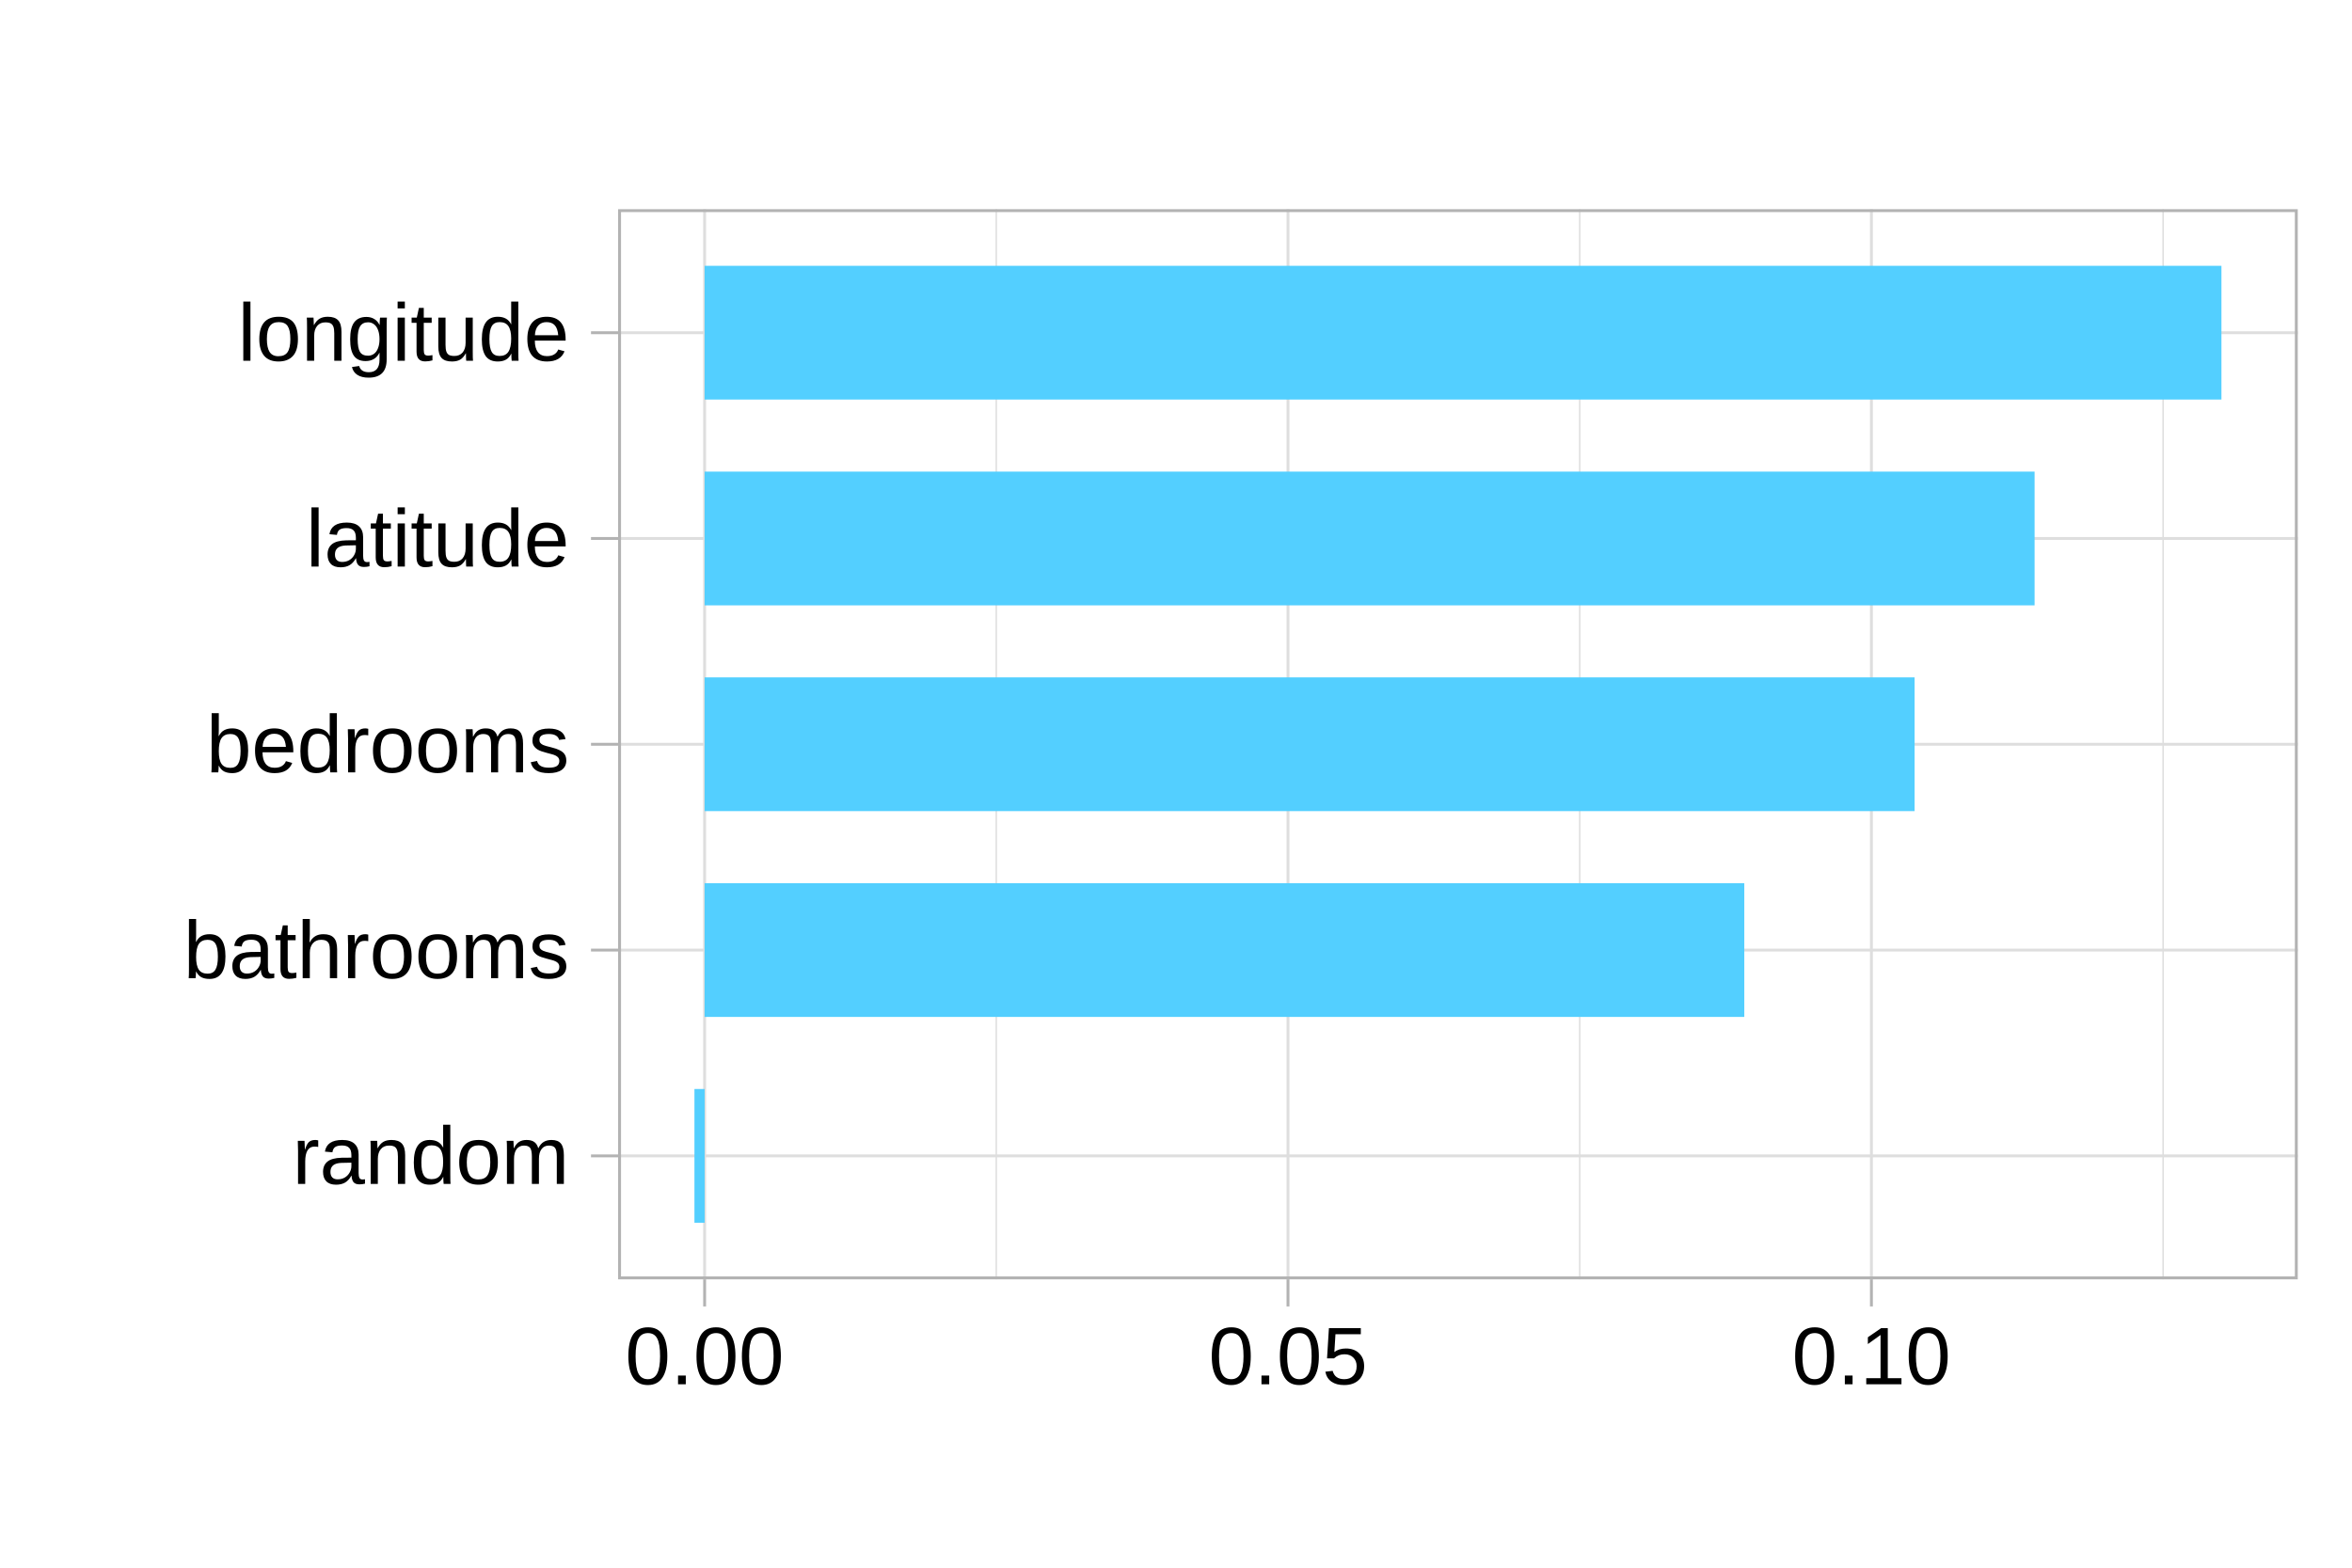
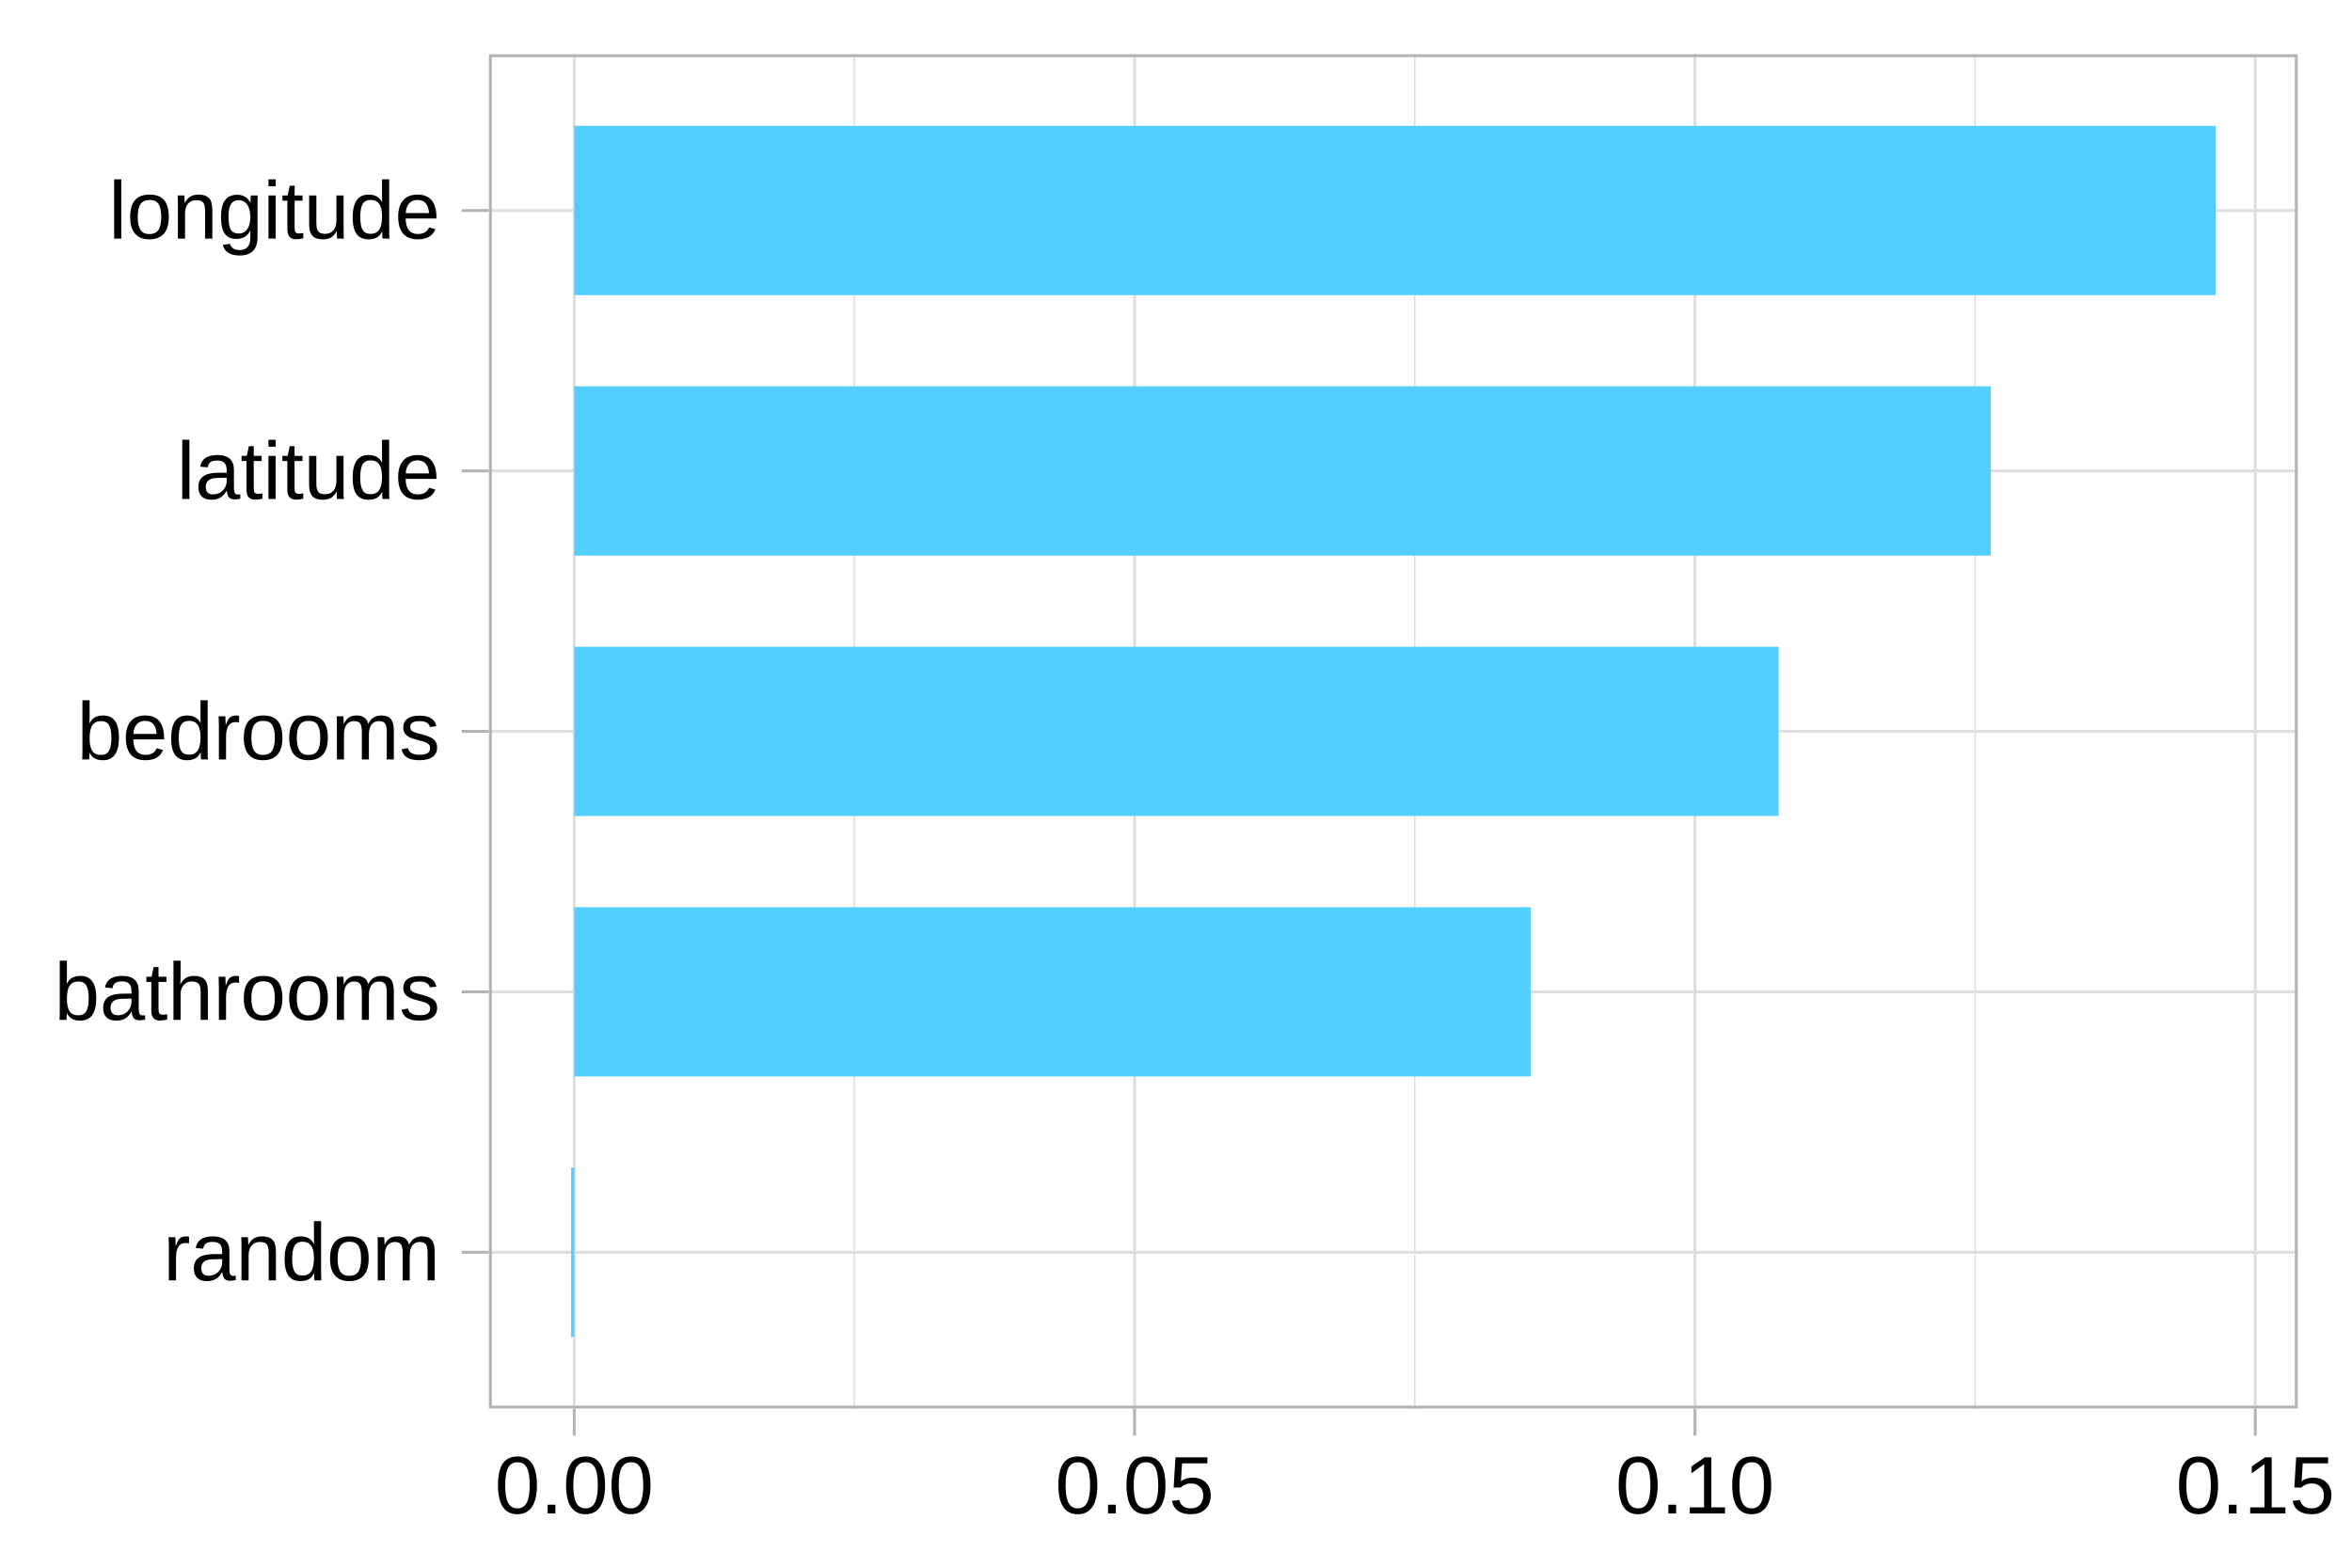
<svg xmlns="http://www.w3.org/2000/svg" viewBox="0 0 432.00 288.00">
  <defs>
    <style type="text/css">
    line, polyline, path, rect, circle {
      fill: none;
      stroke: #000000;
      stroke-linecap: round;
      stroke-linejoin: round;
      stroke-miterlimit: 10.00;
    }
  </style>
  </defs>
  <rect width="100%" height="100%" style="stroke: none; fill: #FFFFFF;" />
  <rect x="-0.00" y="0.00" width="432.00" height="288.00" style="stroke-width: 1.07; stroke: #FFFFFF; fill: #FFFFFF;" />
  <defs>
-     <clipPath id="cpMTEzLjUyNnw0MjIuMDM3fDIzNS4wM3wzOC40MzM0">
-       <rect x="113.53" y="38.43" width="308.51" height="196.60" />
+     <clipPath id="cpODkuNzk4Mnw0MjIuMDM3fDI1OC43NTh8OS45NjI2NA==">
+       <rect x="89.80" y="9.96" width="332.24" height="248.80" />
    </clipPath>
  </defs>
-   <rect x="113.53" y="38.43" width="308.51" height="196.60" style="stroke-width: 1.07; stroke: none; fill: #FFFFFF;" clip-path="url(#cpMTEzLjUyNnw0MjIuMDM3fDIzNS4wM3wzOC40MzM0)" />
-   <polyline points="182.99,235.03 182.99,38.43 " style="stroke-width: 0.27; stroke: #DEDEDE; stroke-linecap: butt;" clip-path="url(#cpMTEzLjUyNnw0MjIuMDM3fDIzNS4wM3wzOC40MzM0)" />
-   <polyline points="290.15,235.03 290.15,38.43 " style="stroke-width: 0.27; stroke: #DEDEDE; stroke-linecap: butt;" clip-path="url(#cpMTEzLjUyNnw0MjIuMDM3fDIzNS4wM3wzOC40MzM0)" />
-   <polyline points="397.31,235.03 397.31,38.43 " style="stroke-width: 0.27; stroke: #DEDEDE; stroke-linecap: butt;" clip-path="url(#cpMTEzLjUyNnw0MjIuMDM3fDIzNS4wM3wzOC40MzM0)" />
-   <polyline points="113.53,212.35 422.04,212.35 " style="stroke-width: 0.53; stroke: #DEDEDE; stroke-linecap: butt;" clip-path="url(#cpMTEzLjUyNnw0MjIuMDM3fDIzNS4wM3wzOC40MzM0)" />
-   <polyline points="113.53,174.54 422.04,174.54 " style="stroke-width: 0.53; stroke: #DEDEDE; stroke-linecap: butt;" clip-path="url(#cpMTEzLjUyNnw0MjIuMDM3fDIzNS4wM3wzOC40MzM0)" />
-   <polyline points="113.53,136.73 422.04,136.73 " style="stroke-width: 0.53; stroke: #DEDEDE; stroke-linecap: butt;" clip-path="url(#cpMTEzLjUyNnw0MjIuMDM3fDIzNS4wM3wzOC40MzM0)" />
-   <polyline points="113.53,98.92 422.04,98.92 " style="stroke-width: 0.53; stroke: #DEDEDE; stroke-linecap: butt;" clip-path="url(#cpMTEzLjUyNnw0MjIuMDM3fDIzNS4wM3wzOC40MzM0)" />
-   <polyline points="113.53,61.12 422.04,61.12 " style="stroke-width: 0.53; stroke: #DEDEDE; stroke-linecap: butt;" clip-path="url(#cpMTEzLjUyNnw0MjIuMDM3fDIzNS4wM3wzOC40MzM0)" />
-   <polyline points="129.42,235.03 129.42,38.43 " style="stroke-width: 0.53; stroke: #DEDEDE; stroke-linecap: butt;" clip-path="url(#cpMTEzLjUyNnw0MjIuMDM3fDIzNS4wM3wzOC40MzM0)" />
-   <polyline points="236.57,235.03 236.57,38.43 " style="stroke-width: 0.53; stroke: #DEDEDE; stroke-linecap: butt;" clip-path="url(#cpMTEzLjUyNnw0MjIuMDM3fDIzNS4wM3wzOC40MzM0)" />
-   <polyline points="343.73,235.03 343.73,38.43 " style="stroke-width: 0.53; stroke: #DEDEDE; stroke-linecap: butt;" clip-path="url(#cpMTEzLjUyNnw0MjIuMDM3fDIzNS4wM3wzOC40MzM0)" />
-   <rect x="127.55" y="200.06" width="1.87" height="24.57" style="stroke-width: 1.07; stroke: none; stroke-linecap: butt; fill: #53CFFF;" clip-path="url(#cpMTEzLjUyNnw0MjIuMDM3fDIzNS4wM3wzOC40MzM0)" />
-   <rect x="129.42" y="162.25" width="190.96" height="24.57" style="stroke-width: 1.07; stroke: none; stroke-linecap: butt; fill: #53CFFF;" clip-path="url(#cpMTEzLjUyNnw0MjIuMDM3fDIzNS4wM3wzOC40MzM0)" />
-   <rect x="129.42" y="124.44" width="222.24" height="24.57" style="stroke-width: 1.07; stroke: none; stroke-linecap: butt; fill: #53CFFF;" clip-path="url(#cpMTEzLjUyNnw0MjIuMDM3fDIzNS4wM3wzOC40MzM0)" />
-   <rect x="129.42" y="86.64" width="244.28" height="24.57" style="stroke-width: 1.07; stroke: none; stroke-linecap: butt; fill: #53CFFF;" clip-path="url(#cpMTEzLjUyNnw0MjIuMDM3fDIzNS4wM3wzOC40MzM0)" />
-   <rect x="129.42" y="48.83" width="278.60" height="24.57" style="stroke-width: 1.07; stroke: none; stroke-linecap: butt; fill: #53CFFF;" clip-path="url(#cpMTEzLjUyNnw0MjIuMDM3fDIzNS4wM3wzOC40MzM0)" />
-   <rect x="113.53" y="38.43" width="308.51" height="196.60" style="stroke-width: 1.07; stroke: #B3B3B3;" clip-path="url(#cpMTEzLjUyNnw0MjIuMDM3fDIzNS4wM3wzOC40MzM0)" />
+   <rect x="89.80" y="9.96" width="332.24" height="248.80" style="stroke-width: 1.07; stroke: none; fill: #FFFFFF;" clip-path="url(#cpODkuNzk4Mnw0MjIuMDM3fDI1OC43NTh8OS45NjI2NA==)" />
+   <polyline points="156.93,258.76 156.93,9.96 " style="stroke-width: 0.27; stroke: #DEDEDE; stroke-linecap: butt;" clip-path="url(#cpODkuNzk4Mnw0MjIuMDM3fDI1OC43NTh8OS45NjI2NA==)" />
+   <polyline points="259.86,258.76 259.86,9.96 " style="stroke-width: 0.27; stroke: #DEDEDE; stroke-linecap: butt;" clip-path="url(#cpODkuNzk4Mnw0MjIuMDM3fDI1OC43NTh8OS45NjI2NA==)" />
+   <polyline points="362.78,258.76 362.78,9.96 " style="stroke-width: 0.27; stroke: #DEDEDE; stroke-linecap: butt;" clip-path="url(#cpODkuNzk4Mnw0MjIuMDM3fDI1OC43NTh8OS45NjI2NA==)" />
+   <polyline points="89.80,230.05 422.04,230.05 " style="stroke-width: 0.53; stroke: #DEDEDE; stroke-linecap: butt;" clip-path="url(#cpODkuNzk4Mnw0MjIuMDM3fDI1OC43NTh8OS45NjI2NA==)" />
+   <polyline points="89.80,182.21 422.04,182.21 " style="stroke-width: 0.53; stroke: #DEDEDE; stroke-linecap: butt;" clip-path="url(#cpODkuNzk4Mnw0MjIuMDM3fDI1OC43NTh8OS45NjI2NA==)" />
+   <polyline points="89.80,134.36 422.04,134.36 " style="stroke-width: 0.53; stroke: #DEDEDE; stroke-linecap: butt;" clip-path="url(#cpODkuNzk4Mnw0MjIuMDM3fDI1OC43NTh8OS45NjI2NA==)" />
+   <polyline points="89.80,86.52 422.04,86.52 " style="stroke-width: 0.53; stroke: #DEDEDE; stroke-linecap: butt;" clip-path="url(#cpODkuNzk4Mnw0MjIuMDM3fDI1OC43NTh8OS45NjI2NA==)" />
+   <polyline points="89.80,38.67 422.04,38.67 " style="stroke-width: 0.53; stroke: #DEDEDE; stroke-linecap: butt;" clip-path="url(#cpODkuNzk4Mnw0MjIuMDM3fDI1OC43NTh8OS45NjI2NA==)" />
+   <polyline points="105.47,258.76 105.47,9.96 " style="stroke-width: 0.53; stroke: #DEDEDE; stroke-linecap: butt;" clip-path="url(#cpODkuNzk4Mnw0MjIuMDM3fDI1OC43NTh8OS45NjI2NA==)" />
+   <polyline points="208.39,258.76 208.39,9.96 " style="stroke-width: 0.53; stroke: #DEDEDE; stroke-linecap: butt;" clip-path="url(#cpODkuNzk4Mnw0MjIuMDM3fDI1OC43NTh8OS45NjI2NA==)" />
+   <polyline points="311.32,258.76 311.32,9.96 " style="stroke-width: 0.53; stroke: #DEDEDE; stroke-linecap: butt;" clip-path="url(#cpODkuNzk4Mnw0MjIuMDM3fDI1OC43NTh8OS45NjI2NA==)" />
+   <polyline points="414.24,258.76 414.24,9.96 " style="stroke-width: 0.53; stroke: #DEDEDE; stroke-linecap: butt;" clip-path="url(#cpODkuNzk4Mnw0MjIuMDM3fDI1OC43NTh8OS45NjI2NA==)" />
+   <rect x="104.90" y="214.50" width="0.57" height="31.10" style="stroke-width: 1.07; stroke: none; stroke-linecap: butt; fill: #53CFFF;" clip-path="url(#cpODkuNzk4Mnw0MjIuMDM3fDI1OC43NTh8OS45NjI2NA==)" />
+   <rect x="105.47" y="166.66" width="175.66" height="31.10" style="stroke-width: 1.07; stroke: none; stroke-linecap: butt; fill: #53CFFF;" clip-path="url(#cpODkuNzk4Mnw0MjIuMDM3fDI1OC43NTh8OS45NjI2NA==)" />
+   <rect x="105.47" y="118.81" width="221.21" height="31.10" style="stroke-width: 1.07; stroke: none; stroke-linecap: butt; fill: #53CFFF;" clip-path="url(#cpODkuNzk4Mnw0MjIuMDM3fDI1OC43NTh8OS45NjI2NA==)" />
+   <rect x="105.47" y="70.97" width="260.19" height="31.10" style="stroke-width: 1.07; stroke: none; stroke-linecap: butt; fill: #53CFFF;" clip-path="url(#cpODkuNzk4Mnw0MjIuMDM3fDI1OC43NTh8OS45NjI2NA==)" />
+   <rect x="105.47" y="23.12" width="301.47" height="31.10" style="stroke-width: 1.07; stroke: none; stroke-linecap: butt; fill: #53CFFF;" clip-path="url(#cpODkuNzk4Mnw0MjIuMDM3fDI1OC43NTh8OS45NjI2NA==)" />
+   <rect x="89.80" y="9.96" width="332.24" height="248.80" style="stroke-width: 1.07; stroke: #B3B3B3;" clip-path="url(#cpODkuNzk4Mnw0MjIuMDM3fDI1OC43NTh8OS45NjI2NA==)" />
  <defs>
    <clipPath id="cpMHw0MzJ8Mjg4fDA=">
      <rect x="0.00" y="0.00" width="432.00" height="288.00" />
    </clipPath>
  </defs>
  <g clip-path="url(#cpMHw0MzJ8Mjg4fDA=)">
-     <text x="53.70" y="217.50" style="font-size: 15.00px; font-family: Liberation Sans;" textLength="50.86px" lengthAdjust="spacingAndGlyphs">random</text>
+     <text x="29.97" y="235.21" style="font-size: 15.00px; font-family: Liberation Sans;" textLength="50.86px" lengthAdjust="spacingAndGlyphs">random</text>
  </g>
  <g clip-path="url(#cpMHw0MzJ8Mjg4fDA=)">
-     <text x="33.69" y="179.70" style="font-size: 15.00px; font-family: Liberation Sans;" textLength="70.87px" lengthAdjust="spacingAndGlyphs">bathrooms</text>
+     <text x="9.96" y="187.36" style="font-size: 15.00px; font-family: Liberation Sans;" textLength="70.87px" lengthAdjust="spacingAndGlyphs">bathrooms</text>
  </g>
  <g clip-path="url(#cpMHw0MzJ8Mjg4fDA=)">
-     <text x="37.86" y="141.89" style="font-size: 15.00px; font-family: Liberation Sans;" textLength="66.70px" lengthAdjust="spacingAndGlyphs">bedrooms</text>
+     <text x="14.13" y="139.52" style="font-size: 15.00px; font-family: Liberation Sans;" textLength="66.70px" lengthAdjust="spacingAndGlyphs">bedrooms</text>
  </g>
  <g clip-path="url(#cpMHw0MzJ8Mjg4fDA=)">
-     <text x="56.19" y="104.08" style="font-size: 15.00px; font-family: Liberation Sans;" textLength="48.37px" lengthAdjust="spacingAndGlyphs">latitude</text>
+     <text x="32.46" y="91.67" style="font-size: 15.00px; font-family: Liberation Sans;" textLength="48.37px" lengthAdjust="spacingAndGlyphs">latitude</text>
  </g>
  <g clip-path="url(#cpMHw0MzJ8Mjg4fDA=)">
-     <text x="43.67" y="66.27" style="font-size: 15.00px; font-family: Liberation Sans;" textLength="60.89px" lengthAdjust="spacingAndGlyphs">longitude</text>
+     <text x="19.95" y="43.83" style="font-size: 15.00px; font-family: Liberation Sans;" textLength="60.89px" lengthAdjust="spacingAndGlyphs">longitude</text>
  </g>
-   <polyline points="108.55,212.35 113.53,212.35 " style="stroke-width: 0.53; stroke: #B3B3B3; stroke-linecap: butt;" clip-path="url(#cpMHw0MzJ8Mjg4fDA=)" />
-   <polyline points="108.55,174.54 113.53,174.54 " style="stroke-width: 0.53; stroke: #B3B3B3; stroke-linecap: butt;" clip-path="url(#cpMHw0MzJ8Mjg4fDA=)" />
-   <polyline points="108.55,136.73 113.53,136.73 " style="stroke-width: 0.53; stroke: #B3B3B3; stroke-linecap: butt;" clip-path="url(#cpMHw0MzJ8Mjg4fDA=)" />
-   <polyline points="108.55,98.92 113.53,98.92 " style="stroke-width: 0.53; stroke: #B3B3B3; stroke-linecap: butt;" clip-path="url(#cpMHw0MzJ8Mjg4fDA=)" />
-   <polyline points="108.55,61.12 113.53,61.12 " style="stroke-width: 0.53; stroke: #B3B3B3; stroke-linecap: butt;" clip-path="url(#cpMHw0MzJ8Mjg4fDA=)" />
-   <polyline points="129.42,240.01 129.42,235.03 " style="stroke-width: 0.53; stroke: #B3B3B3; stroke-linecap: butt;" clip-path="url(#cpMHw0MzJ8Mjg4fDA=)" />
-   <polyline points="236.57,240.01 236.57,235.03 " style="stroke-width: 0.53; stroke: #B3B3B3; stroke-linecap: butt;" clip-path="url(#cpMHw0MzJ8Mjg4fDA=)" />
-   <polyline points="343.73,240.01 343.73,235.03 " style="stroke-width: 0.53; stroke: #B3B3B3; stroke-linecap: butt;" clip-path="url(#cpMHw0MzJ8Mjg4fDA=)" />
+   <polyline points="84.82,230.05 89.80,230.05 " style="stroke-width: 0.53; stroke: #B3B3B3; stroke-linecap: butt;" clip-path="url(#cpMHw0MzJ8Mjg4fDA=)" />
+   <polyline points="84.82,182.21 89.80,182.21 " style="stroke-width: 0.53; stroke: #B3B3B3; stroke-linecap: butt;" clip-path="url(#cpMHw0MzJ8Mjg4fDA=)" />
+   <polyline points="84.82,134.36 89.80,134.36 " style="stroke-width: 0.53; stroke: #B3B3B3; stroke-linecap: butt;" clip-path="url(#cpMHw0MzJ8Mjg4fDA=)" />
+   <polyline points="84.82,86.52 89.80,86.52 " style="stroke-width: 0.53; stroke: #B3B3B3; stroke-linecap: butt;" clip-path="url(#cpMHw0MzJ8Mjg4fDA=)" />
+   <polyline points="84.82,38.67 89.80,38.67 " style="stroke-width: 0.53; stroke: #B3B3B3; stroke-linecap: butt;" clip-path="url(#cpMHw0MzJ8Mjg4fDA=)" />
+   <polyline points="105.47,263.74 105.47,258.76 " style="stroke-width: 0.53; stroke: #B3B3B3; stroke-linecap: butt;" clip-path="url(#cpMHw0MzJ8Mjg4fDA=)" />
+   <polyline points="208.39,263.74 208.39,258.76 " style="stroke-width: 0.53; stroke: #B3B3B3; stroke-linecap: butt;" clip-path="url(#cpMHw0MzJ8Mjg4fDA=)" />
+   <polyline points="311.32,263.74 311.32,258.76 " style="stroke-width: 0.53; stroke: #B3B3B3; stroke-linecap: butt;" clip-path="url(#cpMHw0MzJ8Mjg4fDA=)" />
+   <polyline points="414.24,263.74 414.24,258.76 " style="stroke-width: 0.53; stroke: #B3B3B3; stroke-linecap: butt;" clip-path="url(#cpMHw0MzJ8Mjg4fDA=)" />
  <g clip-path="url(#cpMHw0MzJ8Mjg4fDA=)">
-     <text x="114.82" y="254.31" style="font-size: 15.00px; font-family: Liberation Sans;" textLength="29.19px" lengthAdjust="spacingAndGlyphs">0.00</text>
+     <text x="90.87" y="278.04" style="font-size: 15.00px; font-family: Liberation Sans;" textLength="29.19px" lengthAdjust="spacingAndGlyphs">0.00</text>
  </g>
  <g clip-path="url(#cpMHw0MzJ8Mjg4fDA=)">
-     <text x="221.98" y="254.31" style="font-size: 15.00px; font-family: Liberation Sans;" textLength="29.19px" lengthAdjust="spacingAndGlyphs">0.05</text>
+     <text x="193.80" y="278.04" style="font-size: 15.00px; font-family: Liberation Sans;" textLength="29.19px" lengthAdjust="spacingAndGlyphs">0.05</text>
  </g>
  <g clip-path="url(#cpMHw0MzJ8Mjg4fDA=)">
-     <text x="329.13" y="254.31" style="font-size: 15.00px; font-family: Liberation Sans;" textLength="29.19px" lengthAdjust="spacingAndGlyphs">0.10</text>
+     <text x="296.72" y="278.04" style="font-size: 15.00px; font-family: Liberation Sans;" textLength="29.19px" lengthAdjust="spacingAndGlyphs">0.10</text>
+   </g>
+   <g clip-path="url(#cpMHw0MzJ8Mjg4fDA=)">
+     <text x="399.65" y="278.04" style="font-size: 15.00px; font-family: Liberation Sans;" textLength="29.19px" lengthAdjust="spacingAndGlyphs">0.15</text>
  </g>
</svg>
